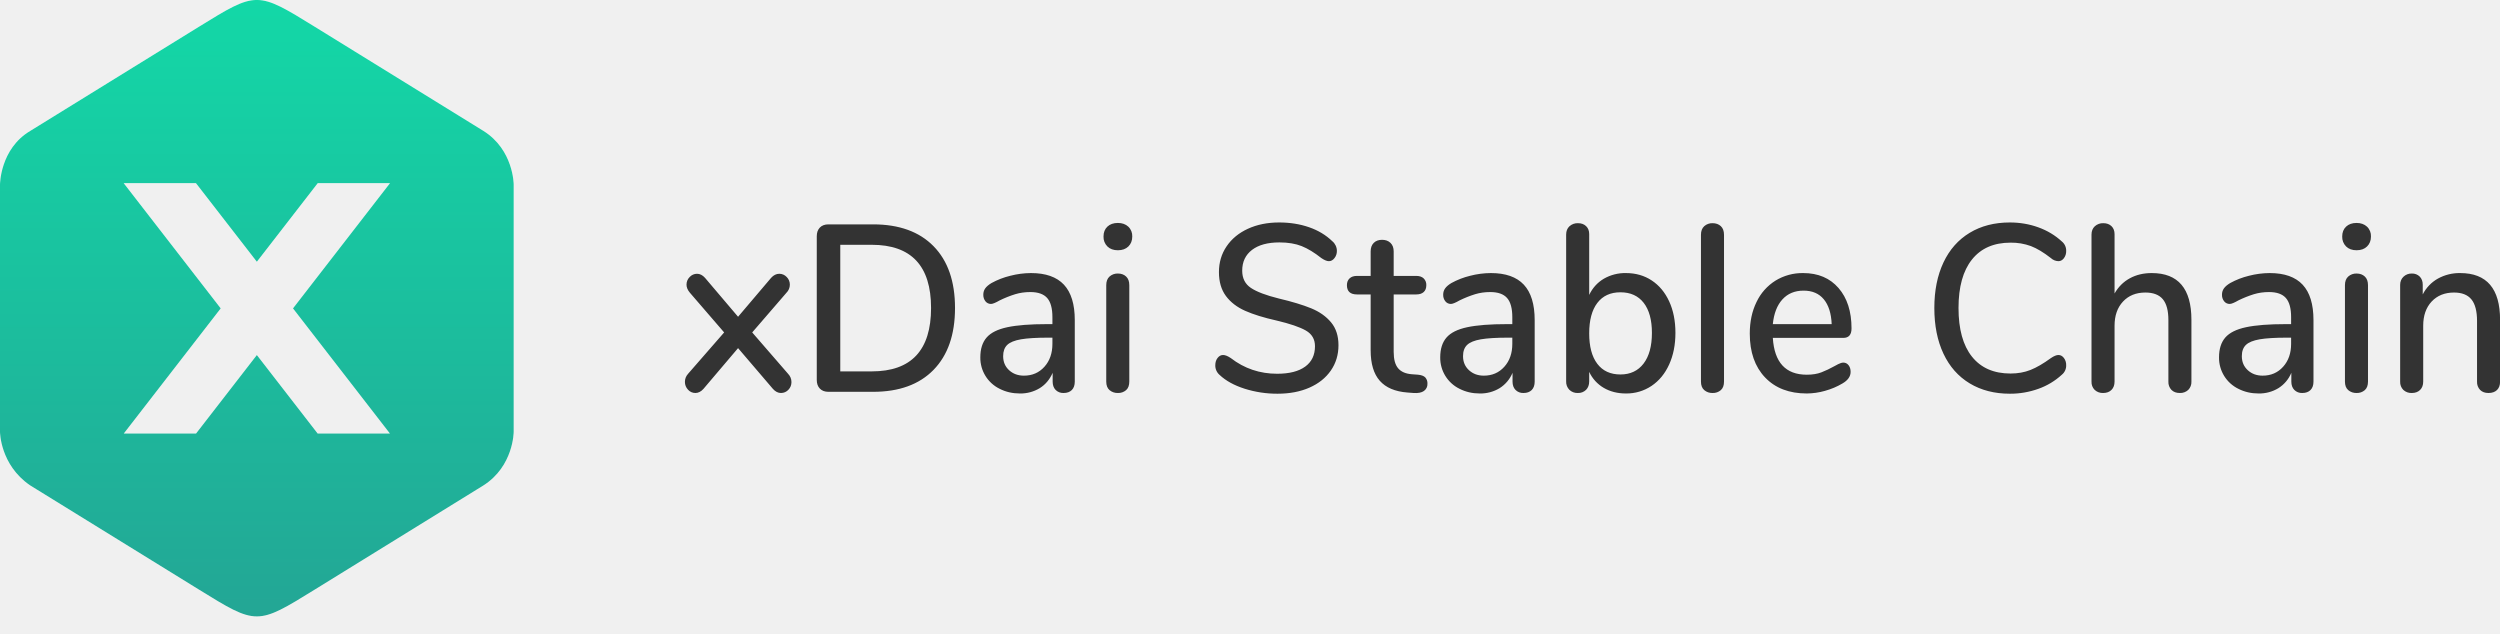
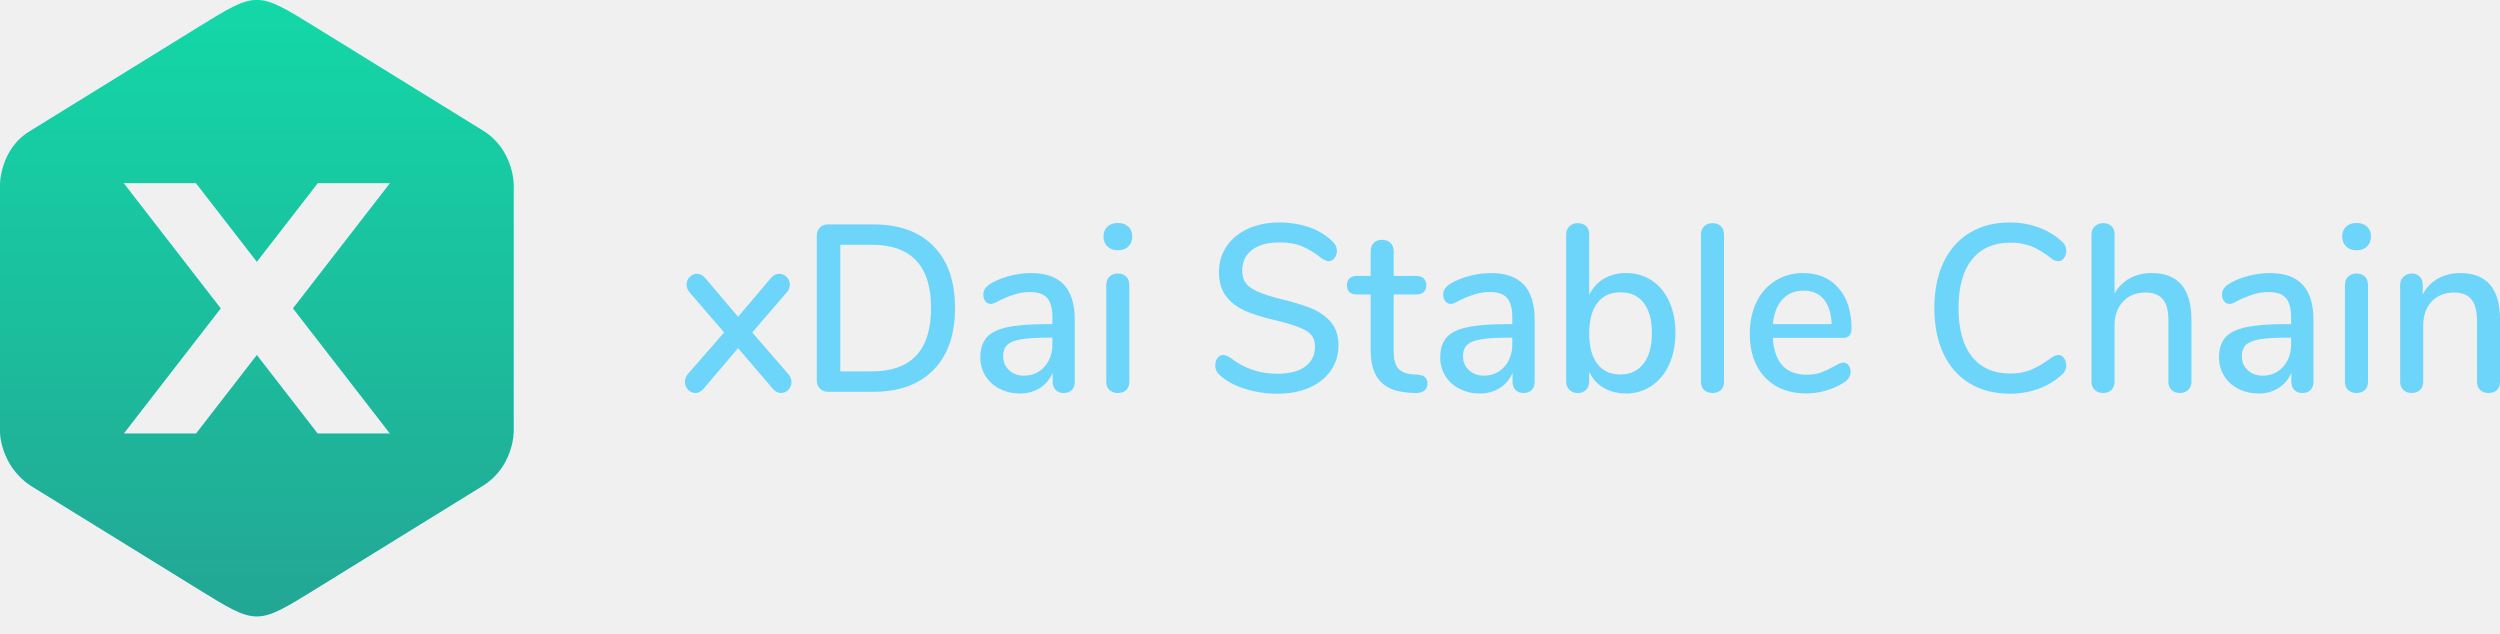
<svg xmlns="http://www.w3.org/2000/svg" height="37" width="146">
  <linearGradient id="a" x1="0%" x2="0%" y1="0%" y2="100%">
    <stop offset="0" stop-color="#13d8a7" />
    <stop offset="1" stop-color="#23a695" />
  </linearGradient>
-   <path d="m28.221 28.356-9.828 6.069c-3.393 2.097-3.393 2.097-6.783.002-3.062-1.89-8.985-5.546-9.856-6.085-1.754-1.203-1.754-3.123-1.754-3.123v-14.439s0-2.089 1.77-3.137l9.84-6.076c3.39-2.092 3.39-2.092 6.786.004l9.825 6.067c1.779 1.106 1.778 3.138 1.778 3.138v14.444s.001 2.011-1.778 3.136zm-9.665-17.66-3.556 4.589-3.556-4.589h-4.221l5.666 7.314-5.662 7.31h4.221l3.552-4.585 3.552 4.585h4.221l-5.662-7.31 5.666-7.314z" fill="#fff" fill-rule="evenodd" />
+   <path d="m28.221 28.356-9.828 6.069c-3.393 2.097-3.393 2.097-6.783.002-3.062-1.89-8.985-5.546-9.856-6.085-1.754-1.203-1.754-3.123-1.754-3.123v-14.439s0-2.089 1.77-3.137l9.84-6.076c3.39-2.092 3.39-2.092 6.786.004l9.825 6.067c1.779 1.106 1.778 3.138 1.778 3.138v14.444s.001 2.011-1.778 3.136zm-9.665-17.66-3.556 4.589-3.556-4.589h-4.221l5.666 7.314-5.662 7.31h4.221l3.552-4.585 3.552 4.585h4.221l-5.662-7.31 5.666-7.314z" fill="#9CECFB" fill-rule="evenodd" />
  <path d="m28.221 28.356-9.828 6.069c-3.393 2.097-3.393 2.097-6.783.002-3.062-1.89-8.985-5.546-9.856-6.085-1.754-1.203-1.754-3.123-1.754-3.123v-14.439s0-2.089 1.77-3.137l9.84-6.076c3.39-2.092 3.39-2.092 6.786.004l9.825 6.067c1.779 1.106 1.778 3.138 1.778 3.138v14.444s.001 2.011-1.778 3.136zm-9.665-17.66-3.556 4.589-3.556-4.589h-4.221l5.666 7.314-5.662 7.31h4.221l3.552-4.585 3.552 4.585h4.221l-5.662-7.31 5.666-7.314z" fill="url(#a)" />
-   <path d="m145.824 22.778c-.12.115-.286.173-.499.173-.205 0-.367-.06-.487-.18a.66.66 0 0 1 -.179-.486v-3.537c0-.573-.109-.994-.327-1.262s-.557-.402-1.019-.402c-.542 0-.977.176-1.306.527-.328.352-.492.823-.492 1.415v3.259c0 .204-.06.366-.18.486s-.282.18-.487.18a.682.682 0 0 1 -.493-.18.645.645 0 0 1 -.186-.486v-5.645c0-.194.064-.354.193-.478a.67.67 0 0 1 .486-.188.62.62 0 0 1 .467.181c.115.12.173.277.173.471v.569a2.2 2.2 0 0 1 .892-.929 2.609 2.609 0 0 1 1.293-.319c1.554 0 2.331.91 2.331 2.732v3.606c0 .213-.06.377-.18.493zm-8.2-8.163c-.257 0-.461-.074-.612-.222a.779.779 0 0 1 -.227-.582c0-.241.076-.433.227-.576s.355-.215.612-.215c.249 0 .451.072.607.215a.746.746 0 0 1 .233.576c0 .24-.076.434-.227.582s-.355.222-.613.222zm-3.17 8.336a.615.615 0 0 1 -.466-.18c-.116-.12-.174-.282-.174-.486v-.513a1.926 1.926 0 0 1 -.752.895 2.156 2.156 0 0 1 -1.166.312c-.426 0-.817-.091-1.172-.271a2.015 2.015 0 0 1 -1.133-1.838c0-.49.122-.876.366-1.158.245-.282.649-.483 1.213-.603s1.339-.18 2.325-.18h.306v-.403c0-.517-.102-.892-.306-1.123-.205-.231-.533-.347-.986-.347-.311 0-.604.042-.88.125a6.313 6.313 0 0 0 -.905.361c-.24.138-.409.208-.507.208a.403.403 0 0 1 -.326-.153.585.585 0 0 1 -.127-.388c0-.139.038-.261.114-.368.075-.106.197-.21.366-.312a4.464 4.464 0 0 1 1.092-.423 4.927 4.927 0 0 1 1.213-.159c.861 0 1.503.226 1.925.679s.633 1.142.633 2.067v3.592c0 .213-.058.377-.174.493-.115.115-.275.173-.479.173zm-.653-3.232h-.24c-.693 0-1.225.033-1.598.097-.373.065-.64.174-.8.326-.16.153-.24.373-.24.659 0 .333.116.606.347.818.231.213.519.319.866.319.488 0 .888-.173 1.199-.52.311-.346.466-.792.466-1.338zm-6.501 3.232c-.205 0-.367-.06-.486-.18a.657.657 0 0 1 -.18-.486v-3.592c0-.555-.109-.962-.327-1.221-.217-.258-.557-.388-1.019-.388-.542 0-.977.176-1.305.527-.329.352-.493.823-.493 1.415v3.259c0 .204-.06.366-.18.486s-.282.18-.487.18a.678.678 0 0 1 -.492-.18.642.642 0 0 1 -.187-.486v-8.585c0-.204.064-.365.193-.486a.704.704 0 0 1 .5-.18c.195 0 .353.058.473.173.12.116.18.271.18.465v3.467c.222-.388.519-.684.892-.887.373-.204.8-.305 1.279-.305 1.546 0 2.318.91 2.318 2.732v3.606a.645.645 0 0 1 -.186.486.682.682 0 0 1 -.493.18zm-9.885-1.137c.426 0 .815-.07 1.165-.209.351-.138.749-.369 1.193-.693.177-.12.324-.18.439-.18.125 0 .231.058.32.173a.674.674 0 0 1 .133.423.682.682 0 0 1 -.253.555 3.996 3.996 0 0 1 -1.372.825 4.846 4.846 0 0 1 -1.665.285c-.897 0-1.679-.202-2.345-.604s-1.177-.98-1.532-1.734c-.355-.753-.533-1.643-.533-2.669 0-1.018.178-1.903.533-2.657.355-.753.866-1.331 1.532-1.733.666-.403 1.448-.604 2.345-.604.586 0 1.141.095 1.665.285.524.189.981.464 1.372.825a.682.682 0 0 1 .253.555.674.674 0 0 1 -.133.423c-.089.115-.195.173-.32.173a.675.675 0 0 1 -.439-.18c-.427-.333-.815-.566-1.166-.701a3.322 3.322 0 0 0 -1.192-.201c-.977 0-1.728.329-2.252.985-.524.657-.786 1.6-.786 2.83 0 1.239.262 2.186.786 2.843.524.656 1.275.985 2.252.985zm-9.765-2.081h-4.117c.089 1.433.75 2.15 1.985 2.15.328 0 .613-.046.853-.139.239-.092.493-.212.759-.36.027-.019.1-.058.22-.118s.22-.09.3-.09c.124 0 .226.05.306.152s.12.231.12.388c0 .269-.16.495-.48.68-.311.185-.65.328-1.019.43a3.974 3.974 0 0 1 -1.059.153c-1.03 0-1.843-.312-2.438-.937-.595-.624-.893-1.477-.893-2.559 0-.693.131-1.308.393-1.844a2.971 2.971 0 0 1 1.106-1.249 3.006 3.006 0 0 1 1.619-.443c.87 0 1.559.291 2.065.873.506.583.759 1.369.759 2.358 0 .37-.16.555-.479.555zm-1.14-2.254c-.279-.337-.672-.506-1.179-.506-.515 0-.928.171-1.239.513s-.497.823-.559 1.443h3.437c-.026-.629-.18-1.112-.46-1.45zm-6.494 5.472a.715.715 0 0 1 -.486-.167c-.129-.11-.194-.277-.194-.499v-8.571c0-.222.065-.391.194-.507a.7.7 0 0 1 .486-.173c.195 0 .355.058.48.173.124.116.186.285.186.507v8.571c0 .222-.062.389-.186.499a.696.696 0 0 1 -.48.167zm-3.564-.416a2.619 2.619 0 0 1 -1.498.444c-.489 0-.92-.109-1.293-.326a2.108 2.108 0 0 1 -.852-.937v.555c0 .204-.06.368-.18.493a.646.646 0 0 1 -.487.187.666.666 0 0 1 -.492-.187.666.666 0 0 1 -.187-.493v-8.571c0-.204.064-.365.193-.486a.704.704 0 0 1 .5-.18c.195 0 .353.058.473.173.12.116.18.271.18.465v3.551c.195-.407.479-.722.852-.944a2.489 2.489 0 0 1 1.293-.332c.568 0 1.07.143 1.505.43.435.286.775.693 1.019 1.22s.367 1.142.367 1.845c0 .693-.123 1.308-.367 1.845-.244.536-.586.952-1.026 1.248zm-.459-4.848c-.32-.411-.773-.617-1.359-.617s-1.037.208-1.352.624c-.316.416-.473 1.008-.473 1.776 0 .767.157 1.359.473 1.775.315.416.766.624 1.352.624.577 0 1.028-.213 1.352-.638s.486-1.022.486-1.789c0-.758-.16-1.343-.479-1.755zm-7.021 5.264a.615.615 0 0 1 -.466-.18c-.116-.12-.174-.282-.174-.486v-.513a1.926 1.926 0 0 1 -.752.895 2.156 2.156 0 0 1 -1.166.312c-.426 0-.817-.091-1.172-.271a2.015 2.015 0 0 1 -1.133-1.838c0-.49.122-.876.367-1.158.244-.282.648-.483 1.212-.603s1.339-.18 2.325-.18h.306v-.403c0-.517-.102-.892-.306-1.123-.205-.231-.533-.347-.986-.347-.311 0-.604.042-.879.125a6.276 6.276 0 0 0 -.906.361c-.24.138-.409.208-.507.208a.403.403 0 0 1 -.326-.153.585.585 0 0 1 -.127-.388c0-.139.038-.261.114-.368.075-.106.197-.21.366-.312a4.464 4.464 0 0 1 1.092-.423 4.927 4.927 0 0 1 1.213-.159c.861 0 1.503.226 1.925.679s.633 1.142.633 2.067v3.592c0 .213-.058.377-.173.493-.116.115-.276.173-.48.173zm-.653-3.232h-.24c-.692 0-1.225.033-1.598.097-.373.065-.64.174-.8.326-.16.153-.24.373-.24.659 0 .333.116.606.347.818.231.213.519.319.866.319.488 0 .888-.173 1.199-.52.311-.346.466-.792.466-1.338zm-6.668 1.789c.173.204.438.319.793.347l.373.028c.195.019.335.072.42.159a.512.512 0 0 1 .126.368.486.486 0 0 1 -.206.423c-.138.097-.34.136-.606.118l-.36-.028c-.72-.055-1.257-.284-1.612-.686-.356-.403-.533-.997-.533-1.783v-3.259h-.799c-.391 0-.587-.18-.587-.541 0-.166.051-.298.154-.395.102-.097.246-.146.433-.146h.799v-1.429c0-.212.06-.379.18-.499s.282-.18.486-.18.368.06.493.18c.124.12.186.287.186.499v1.429h1.319c.187 0 .331.049.433.146a.52.52 0 0 1 .154.395c0 .176-.052.31-.154.402-.102.093-.246.139-.433.139h-1.319v3.356c0 .435.087.754.26.957zm-6.974-4.077c.781.185 1.414.377 1.898.575.484.199.871.472 1.159.819.289.346.433.793.433 1.338 0 .555-.149 1.047-.446 1.477-.298.43-.715.763-1.252.999-.538.236-1.157.354-1.859.354a6.297 6.297 0 0 1 -1.925-.292c-.608-.194-1.095-.462-1.459-.804a.722.722 0 0 1 -.253-.569c0-.166.044-.307.133-.423.089-.115.196-.173.32-.173s.275.06.453.18c.79.61 1.692.915 2.705.915.71 0 1.256-.138 1.638-.416.382-.277.573-.674.573-1.192 0-.407-.178-.712-.533-.916-.355-.203-.924-.397-1.705-.582-.746-.167-1.359-.356-1.839-.569-.479-.213-.855-.502-1.125-.867-.271-.365-.407-.83-.407-1.394s.149-1.066.447-1.505c.297-.439.712-.781 1.245-1.026s1.141-.368 1.825-.368c.631 0 1.213.093 1.746.278s.986.457 1.359.818a.735.735 0 0 1 .266.569.661.661 0 0 1 -.14.416c-.093.12-.202.18-.326.18-.116 0-.262-.06-.44-.18-.409-.324-.793-.557-1.152-.701-.36-.143-.793-.215-1.299-.215-.684 0-1.217.146-1.599.437-.382.292-.573.696-.573 1.214 0 .444.169.779.506 1.005.338.227.88.433 1.626.618zm-9.392-2.816c-.258 0-.462-.074-.613-.222a.779.779 0 0 1 -.227-.582c0-.241.076-.433.227-.576s.355-.215.613-.215c.248 0 .45.072.606.215a.746.746 0 0 1 .233.576c0 .24-.076.434-.226.582-.152.148-.356.222-.613.222zm-3.171 8.336a.616.616 0 0 1 -.466-.18c-.116-.12-.173-.282-.173-.486v-.513c-.169.388-.42.687-.753.895a2.156 2.156 0 0 1 -1.166.312c-.426 0-.817-.091-1.172-.271a2.015 2.015 0 0 1 -1.133-1.838c0-.49.122-.876.367-1.158.244-.282.648-.483 1.212-.603s1.339-.18 2.325-.18h.306v-.403c0-.517-.102-.892-.306-1.123-.205-.231-.533-.347-.986-.347-.311 0-.604.042-.879.125a6.276 6.276 0 0 0 -.906.361c-.24.138-.409.208-.507.208a.403.403 0 0 1 -.326-.153.59.59 0 0 1 -.126-.388c0-.139.037-.261.113-.368.075-.106.197-.21.366-.312a4.456 4.456 0 0 1 1.093-.423 4.913 4.913 0 0 1 1.212-.159c.861 0 1.503.226 1.925.679s.633 1.142.633 2.067v3.592c0 .213-.058.377-.173.493-.116.115-.276.173-.48.173zm-.653-3.232h-.24c-.692 0-1.225.033-1.598.097-.373.065-.64.174-.8.326-.159.153-.239.373-.239.659 0 .333.115.606.346.818.231.213.52.319.866.319.488 0 .888-.173 1.199-.52.311-.346.466-.792.466-1.338zm-10.471 3.163h-2.611c-.213 0-.38-.063-.5-.188-.12-.124-.18-.293-.18-.506v-8.391c0-.213.06-.382.18-.507.12-.124.287-.187.5-.187h2.611c1.519 0 2.696.426 3.53 1.276.835.851 1.253 2.053 1.253 3.607 0 1.553-.418 2.757-1.253 3.613-.834.855-2.011 1.283-3.53 1.283zm-.08-8.586h-1.838v7.393h1.838c2.309 0 3.464-1.235 3.464-3.703 0-2.46-1.155-3.69-3.464-3.69zm-4.689 8.017c0 .176-.06.326-.18.451a.583.583 0 0 1 -.433.187c-.169 0-.325-.079-.466-.236l-2.039-2.385-2.025 2.385c-.142.157-.298.236-.466.236a.57.57 0 0 1 -.433-.194.652.652 0 0 1 -.18-.458c0-.176.062-.333.187-.472l2.104-2.413-1.998-2.316c-.133-.157-.2-.314-.2-.472 0-.175.062-.326.187-.451a.587.587 0 0 1 .426-.187c.169 0 .324.079.466.236l1.932 2.275 1.932-2.275c.142-.157.302-.236.48-.236a.59.59 0 0 1 .426.187.618.618 0 0 1 .186.451.664.664 0 0 1 -.199.472l-1.999 2.316 2.092 2.413c.133.139.2.301.2.486zm19.064-6.339c.195 0 .355.058.479.174.125.115.187.284.187.506v5.631c0 .222-.062.389-.187.499a.692.692 0 0 1 -.479.167.72.72 0 0 1 -.487-.167c-.128-.11-.193-.277-.193-.499v-5.631c0-.222.065-.391.193-.506a.7.7 0 0 1 .487-.174zm72.339 0c.196 0 .356.058.48.174.124.115.187.284.187.506v5.631c0 .222-.063.389-.187.499a.693.693 0 0 1 -.48.167.719.719 0 0 1 -.486-.167c-.129-.11-.193-.277-.193-.499v-5.631c0-.222.064-.391.193-.506a.7.7 0 0 1 .486-.174z" fill="#333" fill-rule="evenodd" />
+   <path d="m145.824 22.778c-.12.115-.286.173-.499.173-.205 0-.367-.06-.487-.18a.66.66 0 0 1 -.179-.486v-3.537c0-.573-.109-.994-.327-1.262s-.557-.402-1.019-.402c-.542 0-.977.176-1.306.527-.328.352-.492.823-.492 1.415v3.259c0 .204-.06.366-.18.486s-.282.18-.487.18a.682.682 0 0 1 -.493-.18.645.645 0 0 1 -.186-.486v-5.645c0-.194.064-.354.193-.478a.67.67 0 0 1 .486-.188.62.62 0 0 1 .467.181c.115.12.173.277.173.471v.569a2.2 2.2 0 0 1 .892-.929 2.609 2.609 0 0 1 1.293-.319c1.554 0 2.331.91 2.331 2.732v3.606c0 .213-.06.377-.18.493zm-8.2-8.163c-.257 0-.461-.074-.612-.222a.779.779 0 0 1 -.227-.582c0-.241.076-.433.227-.576s.355-.215.612-.215c.249 0 .451.072.607.215a.746.746 0 0 1 .233.576c0 .24-.076.434-.227.582s-.355.222-.613.222zm-3.17 8.336a.615.615 0 0 1 -.466-.18c-.116-.12-.174-.282-.174-.486v-.513a1.926 1.926 0 0 1 -.752.895 2.156 2.156 0 0 1 -1.166.312c-.426 0-.817-.091-1.172-.271a2.015 2.015 0 0 1 -1.133-1.838c0-.49.122-.876.366-1.158.245-.282.649-.483 1.213-.603s1.339-.18 2.325-.18h.306v-.403c0-.517-.102-.892-.306-1.123-.205-.231-.533-.347-.986-.347-.311 0-.604.042-.88.125a6.313 6.313 0 0 0 -.905.361c-.24.138-.409.208-.507.208a.403.403 0 0 1 -.326-.153.585.585 0 0 1 -.127-.388c0-.139.038-.261.114-.368.075-.106.197-.21.366-.312a4.464 4.464 0 0 1 1.092-.423 4.927 4.927 0 0 1 1.213-.159c.861 0 1.503.226 1.925.679s.633 1.142.633 2.067v3.592c0 .213-.058.377-.174.493-.115.115-.275.173-.479.173zm-.653-3.232h-.24c-.693 0-1.225.033-1.598.097-.373.065-.64.174-.8.326-.16.153-.24.373-.24.659 0 .333.116.606.347.818.231.213.519.319.866.319.488 0 .888-.173 1.199-.52.311-.346.466-.792.466-1.338zm-6.501 3.232c-.205 0-.367-.06-.486-.18a.657.657 0 0 1 -.18-.486v-3.592c0-.555-.109-.962-.327-1.221-.217-.258-.557-.388-1.019-.388-.542 0-.977.176-1.305.527-.329.352-.493.823-.493 1.415v3.259c0 .204-.06.366-.18.486s-.282.18-.487.18a.678.678 0 0 1 -.492-.18.642.642 0 0 1 -.187-.486v-8.585c0-.204.064-.365.193-.486a.704.704 0 0 1 .5-.18c.195 0 .353.058.473.173.12.116.18.271.18.465v3.467c.222-.388.519-.684.892-.887.373-.204.8-.305 1.279-.305 1.546 0 2.318.91 2.318 2.732v3.606a.645.645 0 0 1 -.186.486.682.682 0 0 1 -.493.18zm-9.885-1.137c.426 0 .815-.07 1.165-.209.351-.138.749-.369 1.193-.693.177-.12.324-.18.439-.18.125 0 .231.058.32.173a.674.674 0 0 1 .133.423.682.682 0 0 1 -.253.555 3.996 3.996 0 0 1 -1.372.825 4.846 4.846 0 0 1 -1.665.285c-.897 0-1.679-.202-2.345-.604s-1.177-.98-1.532-1.734c-.355-.753-.533-1.643-.533-2.669 0-1.018.178-1.903.533-2.657.355-.753.866-1.331 1.532-1.733.666-.403 1.448-.604 2.345-.604.586 0 1.141.095 1.665.285.524.189.981.464 1.372.825a.682.682 0 0 1 .253.555.674.674 0 0 1 -.133.423c-.089.115-.195.173-.32.173a.675.675 0 0 1 -.439-.18c-.427-.333-.815-.566-1.166-.701a3.322 3.322 0 0 0 -1.192-.201c-.977 0-1.728.329-2.252.985-.524.657-.786 1.6-.786 2.83 0 1.239.262 2.186.786 2.843.524.656 1.275.985 2.252.985zm-9.765-2.081h-4.117c.089 1.433.75 2.15 1.985 2.15.328 0 .613-.046.853-.139.239-.092.493-.212.759-.36.027-.019.1-.058.22-.118s.22-.09.3-.09c.124 0 .226.05.306.152s.12.231.12.388c0 .269-.16.495-.48.68-.311.185-.65.328-1.019.43a3.974 3.974 0 0 1 -1.059.153c-1.03 0-1.843-.312-2.438-.937-.595-.624-.893-1.477-.893-2.559 0-.693.131-1.308.393-1.844a2.971 2.971 0 0 1 1.106-1.249 3.006 3.006 0 0 1 1.619-.443c.87 0 1.559.291 2.065.873.506.583.759 1.369.759 2.358 0 .37-.16.555-.479.555zm-1.14-2.254c-.279-.337-.672-.506-1.179-.506-.515 0-.928.171-1.239.513s-.497.823-.559 1.443h3.437c-.026-.629-.18-1.112-.46-1.45zm-6.494 5.472a.715.715 0 0 1 -.486-.167c-.129-.11-.194-.277-.194-.499v-8.571c0-.222.065-.391.194-.507a.7.7 0 0 1 .486-.173c.195 0 .355.058.48.173.124.116.186.285.186.507v8.571c0 .222-.062.389-.186.499a.696.696 0 0 1 -.48.167zm-3.564-.416a2.619 2.619 0 0 1 -1.498.444c-.489 0-.92-.109-1.293-.326a2.108 2.108 0 0 1 -.852-.937v.555c0 .204-.06.368-.18.493a.646.646 0 0 1 -.487.187.666.666 0 0 1 -.492-.187.666.666 0 0 1 -.187-.493v-8.571c0-.204.064-.365.193-.486a.704.704 0 0 1 .5-.18c.195 0 .353.058.473.173.12.116.18.271.18.465v3.551c.195-.407.479-.722.852-.944a2.489 2.489 0 0 1 1.293-.332c.568 0 1.07.143 1.505.43.435.286.775.693 1.019 1.22s.367 1.142.367 1.845c0 .693-.123 1.308-.367 1.845-.244.536-.586.952-1.026 1.248zm-.459-4.848c-.32-.411-.773-.617-1.359-.617s-1.037.208-1.352.624c-.316.416-.473 1.008-.473 1.776 0 .767.157 1.359.473 1.775.315.416.766.624 1.352.624.577 0 1.028-.213 1.352-.638s.486-1.022.486-1.789c0-.758-.16-1.343-.479-1.755zm-7.021 5.264a.615.615 0 0 1 -.466-.18c-.116-.12-.174-.282-.174-.486v-.513a1.926 1.926 0 0 1 -.752.895 2.156 2.156 0 0 1 -1.166.312c-.426 0-.817-.091-1.172-.271a2.015 2.015 0 0 1 -1.133-1.838c0-.49.122-.876.367-1.158.244-.282.648-.483 1.212-.603s1.339-.18 2.325-.18h.306v-.403c0-.517-.102-.892-.306-1.123-.205-.231-.533-.347-.986-.347-.311 0-.604.042-.879.125a6.276 6.276 0 0 0 -.906.361c-.24.138-.409.208-.507.208a.403.403 0 0 1 -.326-.153.585.585 0 0 1 -.127-.388c0-.139.038-.261.114-.368.075-.106.197-.21.366-.312a4.464 4.464 0 0 1 1.092-.423 4.927 4.927 0 0 1 1.213-.159c.861 0 1.503.226 1.925.679s.633 1.142.633 2.067v3.592c0 .213-.058.377-.173.493-.116.115-.276.173-.48.173zm-.653-3.232h-.24c-.692 0-1.225.033-1.598.097-.373.065-.64.174-.8.326-.16.153-.24.373-.24.659 0 .333.116.606.347.818.231.213.519.319.866.319.488 0 .888-.173 1.199-.52.311-.346.466-.792.466-1.338zm-6.668 1.789c.173.204.438.319.793.347l.373.028c.195.019.335.072.42.159a.512.512 0 0 1 .126.368.486.486 0 0 1 -.206.423c-.138.097-.34.136-.606.118l-.36-.028c-.72-.055-1.257-.284-1.612-.686-.356-.403-.533-.997-.533-1.783v-3.259h-.799c-.391 0-.587-.18-.587-.541 0-.166.051-.298.154-.395.102-.097.246-.146.433-.146h.799v-1.429c0-.212.06-.379.18-.499s.282-.18.486-.18.368.06.493.18c.124.12.186.287.186.499v1.429h1.319c.187 0 .331.049.433.146a.52.52 0 0 1 .154.395c0 .176-.052.31-.154.402-.102.093-.246.139-.433.139h-1.319v3.356c0 .435.087.754.26.957zm-6.974-4.077c.781.185 1.414.377 1.898.575.484.199.871.472 1.159.819.289.346.433.793.433 1.338 0 .555-.149 1.047-.446 1.477-.298.43-.715.763-1.252.999-.538.236-1.157.354-1.859.354a6.297 6.297 0 0 1 -1.925-.292c-.608-.194-1.095-.462-1.459-.804a.722.722 0 0 1 -.253-.569c0-.166.044-.307.133-.423.089-.115.196-.173.32-.173s.275.06.453.18c.79.61 1.692.915 2.705.915.71 0 1.256-.138 1.638-.416.382-.277.573-.674.573-1.192 0-.407-.178-.712-.533-.916-.355-.203-.924-.397-1.705-.582-.746-.167-1.359-.356-1.839-.569-.479-.213-.855-.502-1.125-.867-.271-.365-.407-.83-.407-1.394s.149-1.066.447-1.505c.297-.439.712-.781 1.245-1.026s1.141-.368 1.825-.368c.631 0 1.213.093 1.746.278s.986.457 1.359.818a.735.735 0 0 1 .266.569.661.661 0 0 1 -.14.416c-.093.12-.202.18-.326.18-.116 0-.262-.06-.44-.18-.409-.324-.793-.557-1.152-.701-.36-.143-.793-.215-1.299-.215-.684 0-1.217.146-1.599.437-.382.292-.573.696-.573 1.214 0 .444.169.779.506 1.005.338.227.88.433 1.626.618zm-9.392-2.816c-.258 0-.462-.074-.613-.222a.779.779 0 0 1 -.227-.582c0-.241.076-.433.227-.576s.355-.215.613-.215c.248 0 .45.072.606.215a.746.746 0 0 1 .233.576c0 .24-.076.434-.226.582-.152.148-.356.222-.613.222zm-3.171 8.336a.616.616 0 0 1 -.466-.18c-.116-.12-.173-.282-.173-.486v-.513c-.169.388-.42.687-.753.895a2.156 2.156 0 0 1 -1.166.312c-.426 0-.817-.091-1.172-.271a2.015 2.015 0 0 1 -1.133-1.838c0-.49.122-.876.367-1.158.244-.282.648-.483 1.212-.603s1.339-.18 2.325-.18h.306v-.403c0-.517-.102-.892-.306-1.123-.205-.231-.533-.347-.986-.347-.311 0-.604.042-.879.125a6.276 6.276 0 0 0 -.906.361c-.24.138-.409.208-.507.208a.403.403 0 0 1 -.326-.153.59.59 0 0 1 -.126-.388c0-.139.037-.261.113-.368.075-.106.197-.21.366-.312a4.456 4.456 0 0 1 1.093-.423 4.913 4.913 0 0 1 1.212-.159c.861 0 1.503.226 1.925.679s.633 1.142.633 2.067v3.592c0 .213-.058.377-.173.493-.116.115-.276.173-.48.173zm-.653-3.232h-.24c-.692 0-1.225.033-1.598.097-.373.065-.64.174-.8.326-.159.153-.239.373-.239.659 0 .333.115.606.346.818.231.213.52.319.866.319.488 0 .888-.173 1.199-.52.311-.346.466-.792.466-1.338zm-10.471 3.163h-2.611c-.213 0-.38-.063-.5-.188-.12-.124-.18-.293-.18-.506v-8.391c0-.213.06-.382.18-.507.12-.124.287-.187.5-.187h2.611c1.519 0 2.696.426 3.53 1.276.835.851 1.253 2.053 1.253 3.607 0 1.553-.418 2.757-1.253 3.613-.834.855-2.011 1.283-3.53 1.283zm-.08-8.586h-1.838v7.393h1.838c2.309 0 3.464-1.235 3.464-3.703 0-2.46-1.155-3.69-3.464-3.69zm-4.689 8.017c0 .176-.06.326-.18.451a.583.583 0 0 1 -.433.187c-.169 0-.325-.079-.466-.236l-2.039-2.385-2.025 2.385c-.142.157-.298.236-.466.236a.57.57 0 0 1 -.433-.194.652.652 0 0 1 -.18-.458c0-.176.062-.333.187-.472l2.104-2.413-1.998-2.316c-.133-.157-.2-.314-.2-.472 0-.175.062-.326.187-.451a.587.587 0 0 1 .426-.187c.169 0 .324.079.466.236l1.932 2.275 1.932-2.275c.142-.157.302-.236.48-.236a.59.59 0 0 1 .426.187.618.618 0 0 1 .186.451.664.664 0 0 1 -.199.472l-1.999 2.316 2.092 2.413c.133.139.2.301.2.486zm19.064-6.339c.195 0 .355.058.479.174.125.115.187.284.187.506v5.631c0 .222-.062.389-.187.499a.692.692 0 0 1 -.479.167.72.72 0 0 1 -.487-.167c-.128-.11-.193-.277-.193-.499v-5.631c0-.222.065-.391.193-.506a.7.7 0 0 1 .487-.174zm72.339 0c.196 0 .356.058.48.174.124.115.187.284.187.506v5.631c0 .222-.063.389-.187.499a.693.693 0 0 1 -.48.167.719.719 0 0 1 -.486-.167c-.129-.11-.193-.277-.193-.499v-5.631c0-.222.064-.391.193-.506a.7.7 0 0 1 .486-.174z" fill="#6DD5FA" fill-rule="evenodd" />
</svg>
